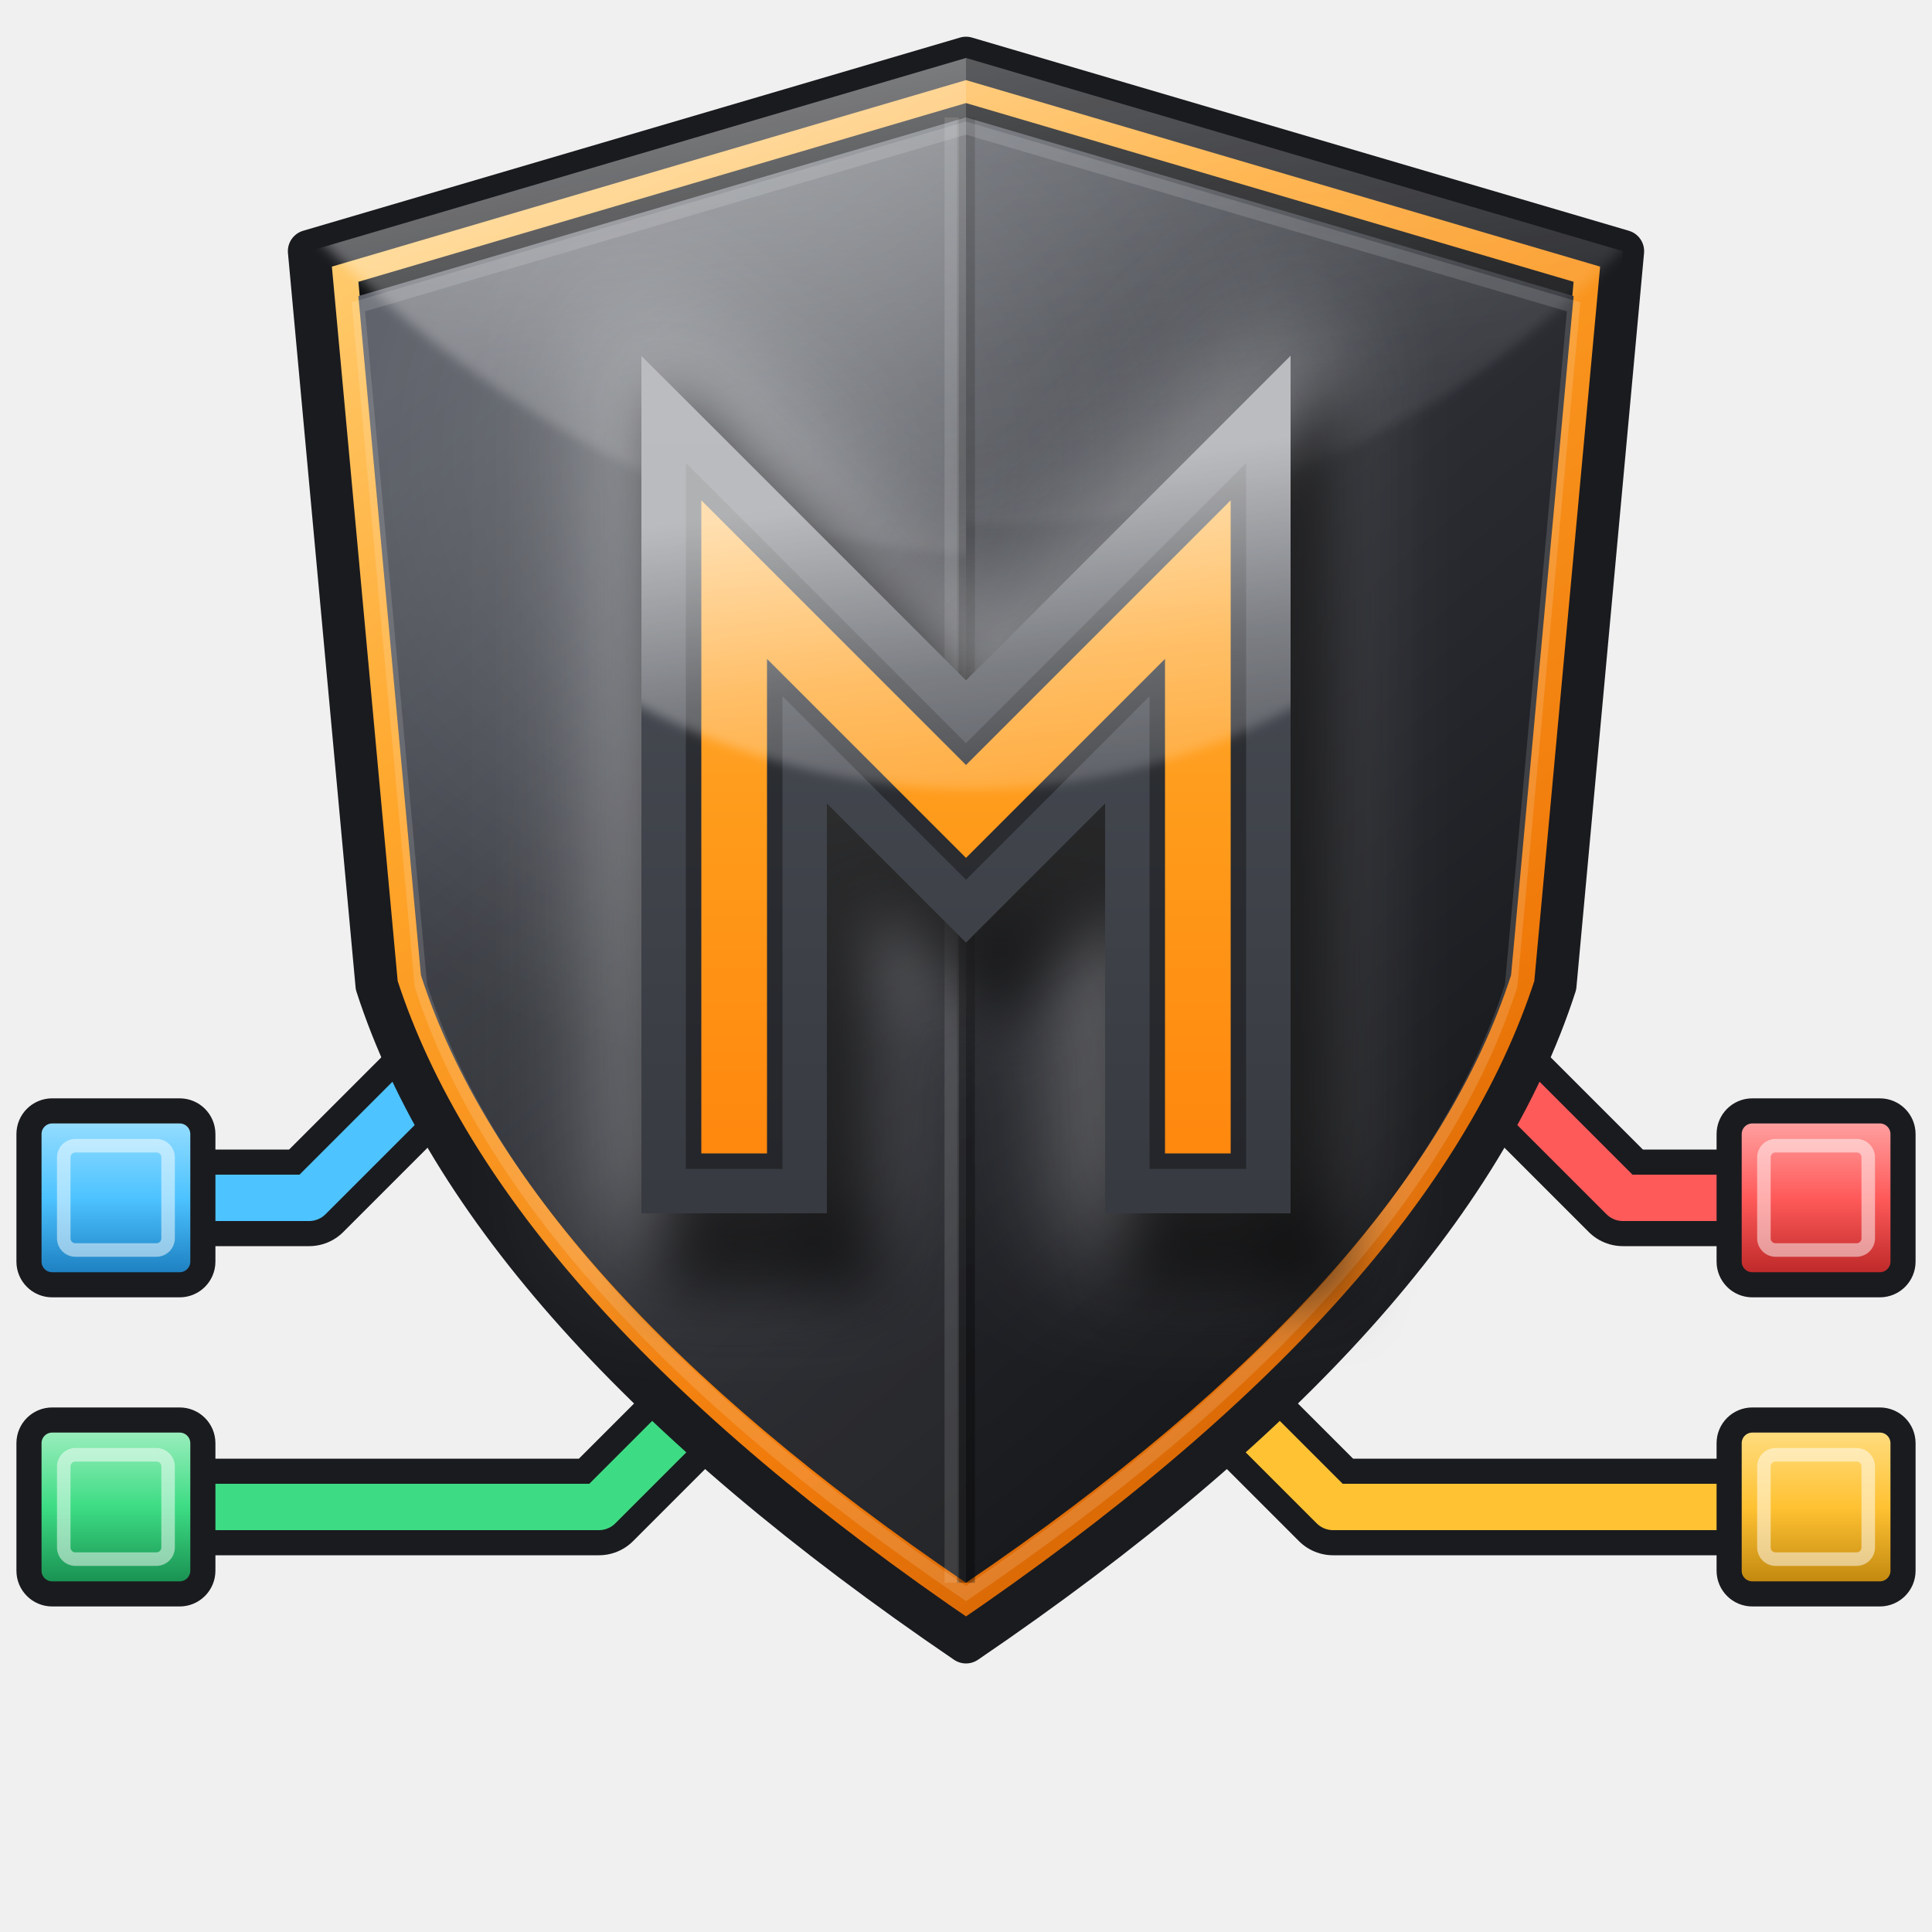
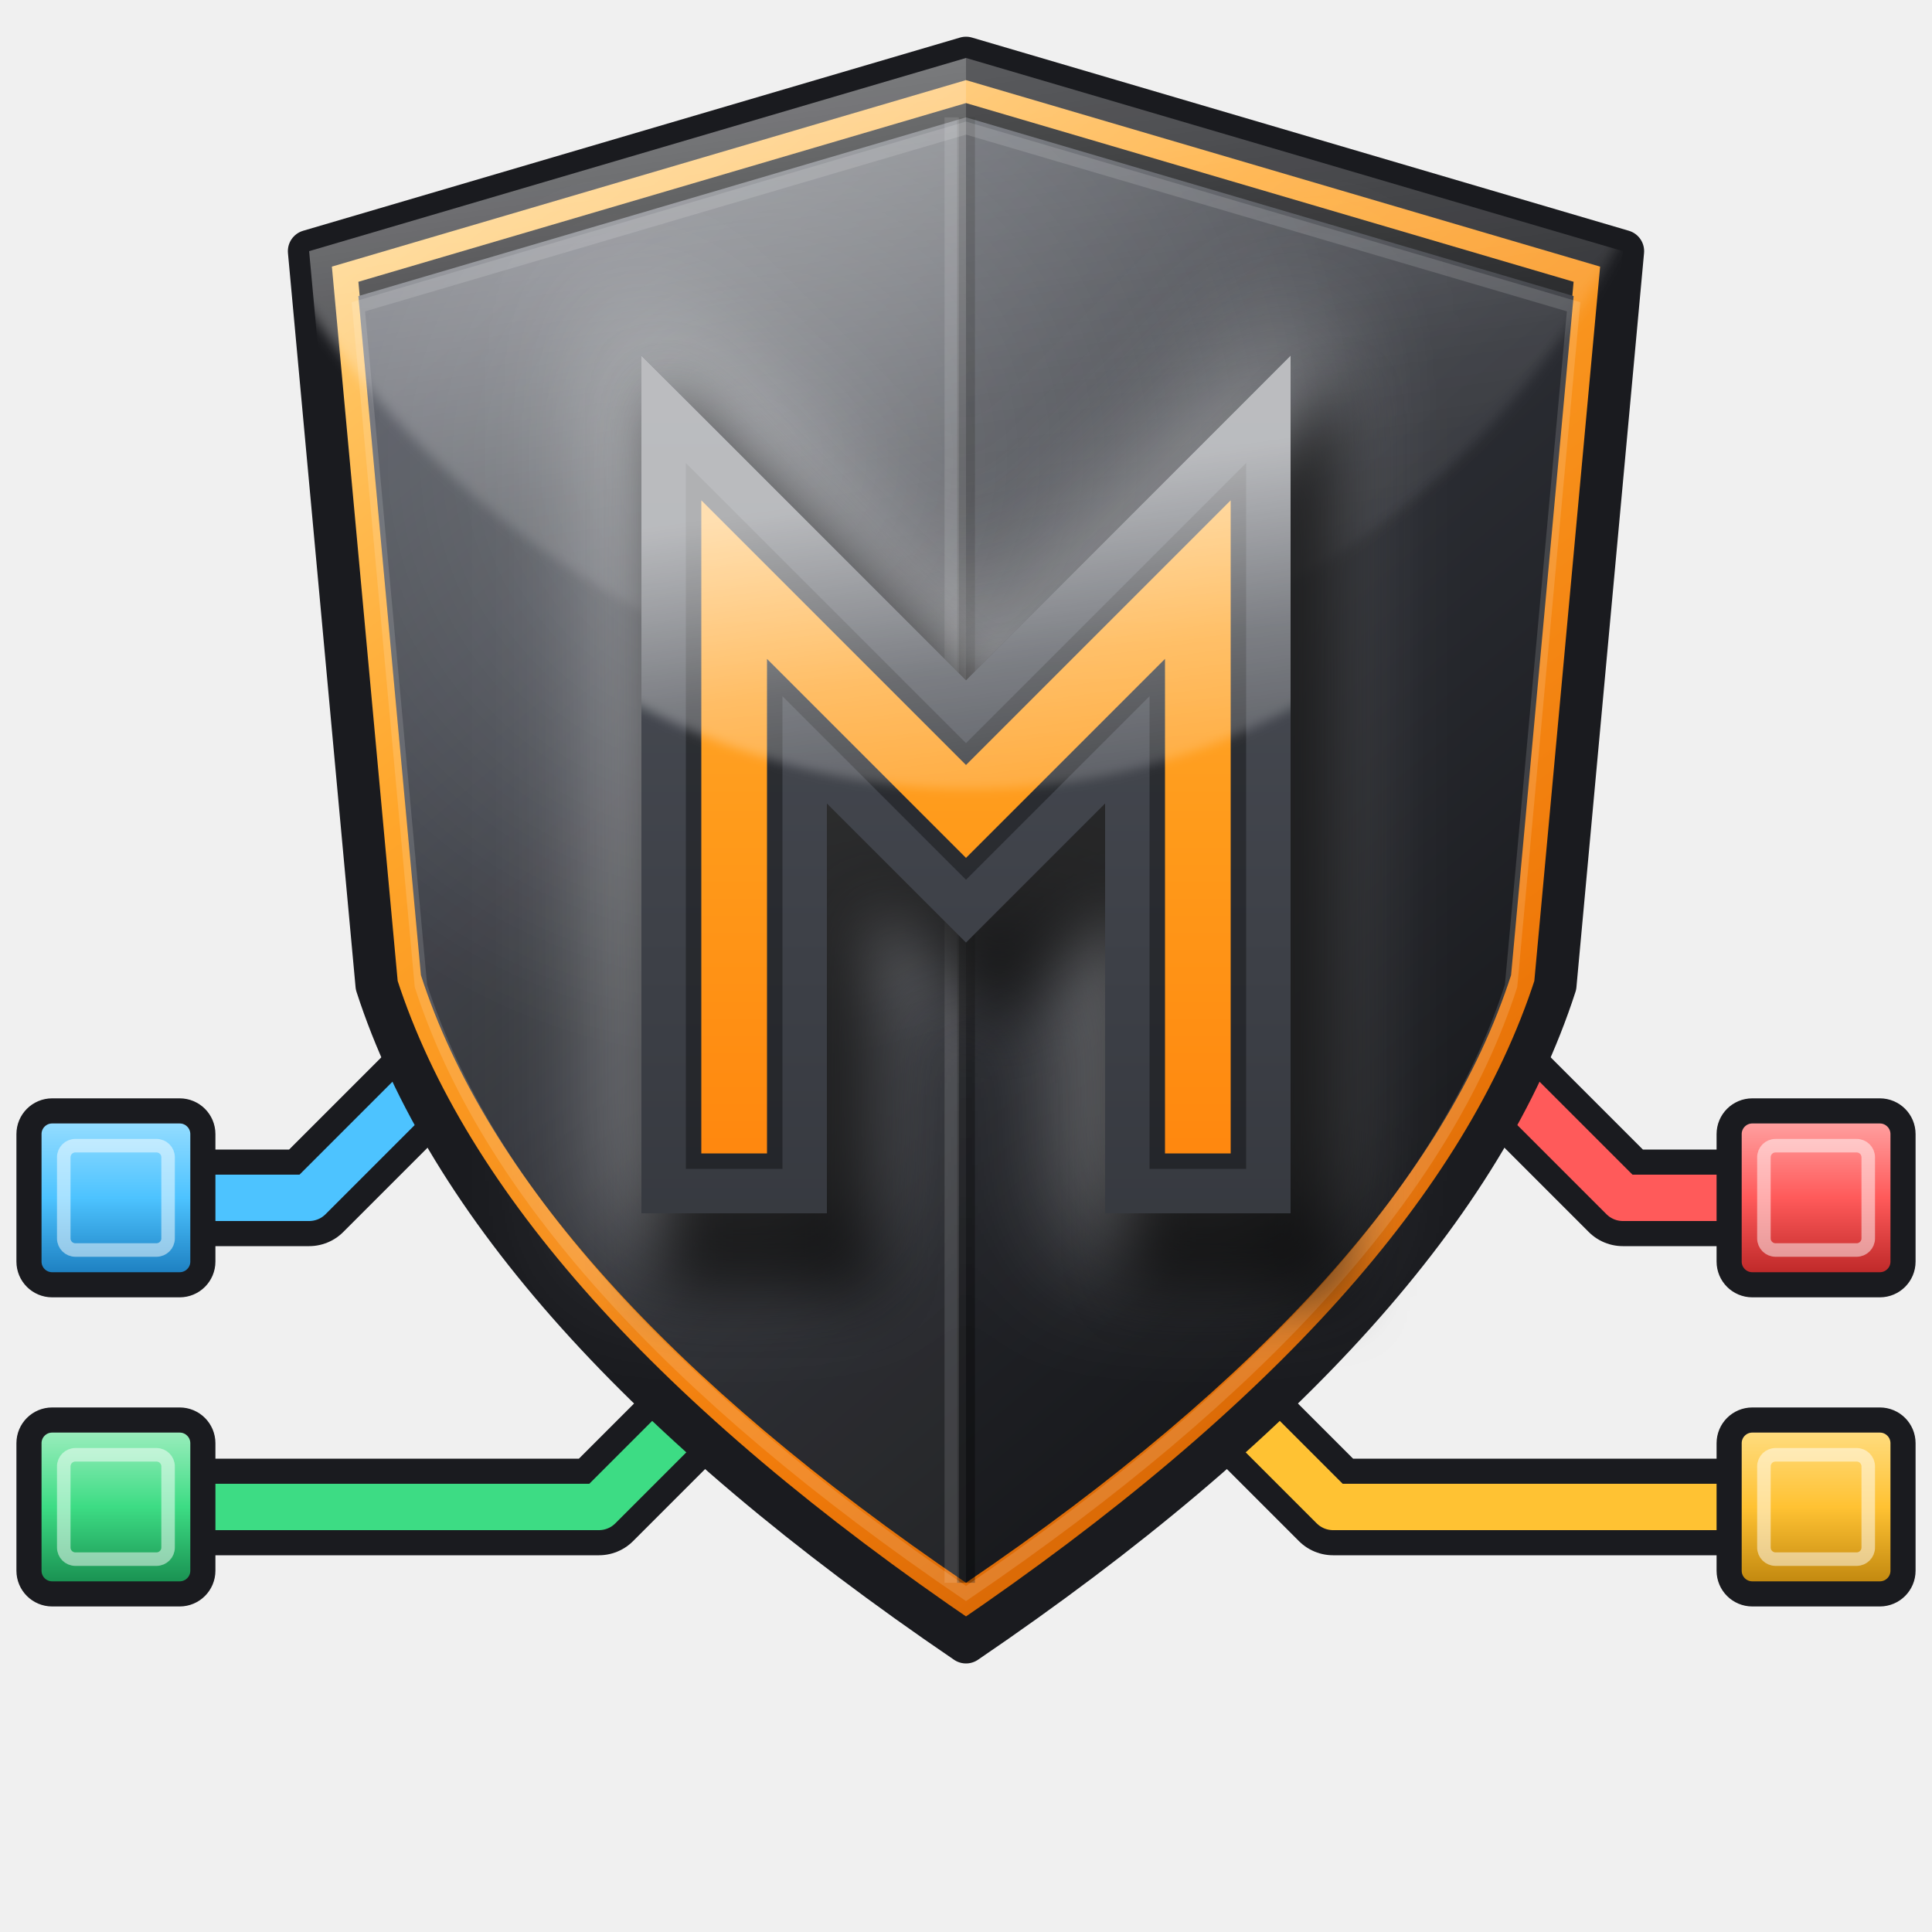
<svg xmlns="http://www.w3.org/2000/svg" viewBox="0 0 100 100" role="img" aria-label="MIRA">
  <defs>
    <path id="schild" d="M50 3L84 13L80.5 51Q75 68 50 85Q25 68 19.5 51L16 13Z" />
    <path id="feld" d="M50 12.2L76.6 20.2L74 48.5Q69.5 60.5 50 72.6Q30.5 60.5 26 48.5L23.4 20.2Z" />
    <linearGradient id="randmetall" x1="20" y1="5" x2="80" y2="85" gradientUnits="userSpaceOnUse">
      <stop offset="0" stop-color="#ffd27a" />
      <stop offset=".3" stop-color="#ffa62b" />
      <stop offset=".7" stop-color="#f07a0a" />
      <stop offset="1" stop-color="#b85000" />
    </linearGradient>
    <linearGradient id="feldmetall" x1="25" y1="12" x2="75" y2="72" gradientUnits="userSpaceOnUse">
      <stop offset="0" stop-color="#4a4e57" />
      <stop offset=".5" stop-color="#2a2c32" />
      <stop offset="1" stop-color="#16171a" />
    </linearGradient>
    <radialGradient id="licht" cx="38" cy="22" r="34" gradientUnits="userSpaceOnUse">
      <stop offset="0" stop-color="#fff" stop-opacity=".22" />
      <stop offset="1" stop-color="#fff" stop-opacity="0" />
    </radialGradient>
    <linearGradient id="links" x1="0" y1="6" x2="0" y2="78" gradientUnits="userSpaceOnUse">
      <stop offset="0" stop-color="#4a4e57" />
      <stop offset=".6" stop-color="#2e3036" />
      <stop offset="1" stop-color="#1f2125" />
    </linearGradient>
    <linearGradient id="rechts" x1="0" y1="6" x2="0" y2="78" gradientUnits="userSpaceOnUse">
      <stop offset="0" stop-color="#33363d" />
      <stop offset=".6" stop-color="#202226" />
      <stop offset="1" stop-color="#141518" />
    </linearGradient>
    <linearGradient id="orange" x1="0" y1="6" x2="0" y2="80" gradientUnits="userSpaceOnUse">
      <stop offset="0" stop-color="#ffc04d" />
      <stop offset=".5" stop-color="#ff9a1a" />
      <stop offset="1" stop-color="#ff7000" />
    </linearGradient>
    <linearGradient id="glanz" x1="0" y1="6" x2="0" y2="50" gradientUnits="userSpaceOnUse">
      <stop offset="0" stop-color="#fff" stop-opacity=".22" />
      <stop offset="1" stop-color="#fff" stop-opacity="0" />
    </linearGradient>
    <linearGradient id="anthrazit" x1="0" y1="0" x2="0" y2="100" gradientUnits="userSpaceOnUse">
      <stop offset="0" stop-color="#555962" />
      <stop offset="1" stop-color="#25272c" />
    </linearGradient>
    <path id="lMail" d="M10.5 62H16L27 51" />
    <path id="lIdent" d="M10.5 78H31L42 67" />
    <path id="lRout" d="M89.5 78H69L58 67" />
    <path id="lAcc" d="M89.5 62H84L73 51" />
    <g id="bahnen">
      <use href="#lMail" />
      <use href="#lIdent" />
      <use href="#lRout" />
      <use href="#lAcc" />
    </g>
    <linearGradient id="pMail" x1="0" y1="0" x2="0" y2="1">
      <stop offset="0" stop-color="#9fe0ff" />
      <stop offset=".5" stop-color="#4dc3ff" />
      <stop offset="1" stop-color="#1676b8" />
    </linearGradient>
    <linearGradient id="pIdent" x1="0" y1="0" x2="0" y2="1">
      <stop offset="0" stop-color="#a8f0c5" />
      <stop offset=".5" stop-color="#3ddc84" />
      <stop offset="1" stop-color="#14864a" />
    </linearGradient>
    <linearGradient id="pRout" x1="0" y1="0" x2="0" y2="1">
      <stop offset="0" stop-color="#ffe08a" />
      <stop offset=".5" stop-color="#ffc233" />
      <stop offset="1" stop-color="#b9800a" />
    </linearGradient>
    <linearGradient id="pAcc" x1="0" y1="0" x2="0" y2="1">
      <stop offset="0" stop-color="#ffaaaa" />
      <stop offset=".5" stop-color="#ff5a5a" />
      <stop offset="1" stop-color="#b52222" />
    </linearGradient>
    <path id="m" d="M38 58V30L50 42L62 30V58" fill="none" stroke-linecap="square" stroke-linejoin="miter" stroke-miterlimit="10" />
    <filter id="mschein" filterUnits="userSpaceOnUse" x="0" y="0" width="100" height="100">
      <feGaussianBlur stdDeviation="3.2" />
    </filter>
    <filter id="mschatten" filterUnits="userSpaceOnUse" x="0" y="0" width="100" height="100">
      <feGaussianBlur stdDeviation="1.6" />
    </filter>
    <mask id="sform" maskUnits="userSpaceOnUse" x="0" y="0" width="100" height="100">
      <use href="#schild" fill="#fff" />
    </mask>
    <clipPath id="slinks">
      <rect x="0" y="0" width="50" height="100" />
    </clipPath>
    <clipPath id="srechts">
      <rect x="50" y="0" width="50" height="100" />
    </clipPath>
-     <linearGradient id="sspiegel" x1="0" y1="3" x2="0" y2="31" gradientUnits="userSpaceOnUse">
+     <linearGradient id="sspiegel" x1="0" y1="3" x2="0" y2="36" gradientUnits="userSpaceOnUse">
      <stop offset="0" stop-color="#fff" stop-opacity=".42" />
      <stop offset=".6" stop-color="#fff" stop-opacity=".16" />
      <stop offset="1" stop-color="#fff" stop-opacity=".06" />
    </linearGradient>
    <mask id="mform" maskUnits="userSpaceOnUse" x="0" y="0" width="100" height="100">
      <use href="#m" stroke="#fff" stroke-width="9.6" />
    </mask>
    <linearGradient id="mspiegel" x1="0" y1="25" x2="0" y2="42" gradientUnits="userSpaceOnUse">
      <stop offset="0" stop-color="#fff" stop-opacity=".62" />
      <stop offset=".55" stop-color="#fff" stop-opacity=".3" />
      <stop offset="1" stop-color="#fff" stop-opacity=".14" />
    </linearGradient>
    <filter id="mbogenweich" filterUnits="userSpaceOnUse" x="-20" y="-80" width="140" height="140">
      <feGaussianBlur stdDeviation=".3" />
    </filter>
    <mask id="mkern" maskUnits="userSpaceOnUse" x="0" y="0" width="100" height="100">
      <use href="#m" stroke="#fff" stroke-width="3.4" />
    </mask>
  </defs>
  <g fill="none" stroke-linejoin="round" stroke-linecap="butt">
    <use href="#bahnen" stroke="#1a1b1f" stroke-width="5" />
    <use href="#lMail" stroke="#4dc3ff" stroke-width="2.4" />
    <use href="#lIdent" stroke="#3ddc84" stroke-width="2.4" />
    <use href="#lRout" stroke="#ffc233" stroke-width="2.4" />
    <use href="#lAcc" stroke="#ff5a5a" stroke-width="2.4" />
  </g>
  <use href="#schild" fill="url(#randmetall)" stroke="#1a1b1f" stroke-width="2.2" stroke-linejoin="round" />
  <g transform="translate(50 44) scale(.925) translate(-50 -44)">
    <use href="#schild" fill="#0d0e10" transform="translate(0 -.8)" />
    <use href="#schild" fill="url(#feldmetall)" />
    <path d="M50 3V85" stroke="#000" stroke-opacity=".35" stroke-width="1" />
    <path d="M50 3V85" stroke="#fff" stroke-opacity=".12" stroke-width=".8" transform="translate(-.8 0)" />
    <path d="M50 3L16 13L19.5 51Q25 68 50 85Z" fill="#fff" fill-opacity=".05" />
    <use href="#schild" fill="url(#licht)" />
    <use href="#schild" fill="none" stroke="#fff" stroke-opacity=".14" stroke-width=".7" transform="translate(0 .6)" />
  </g>
  <g mask="url(#sform)">
    <g clip-path="url(#slinks)">
-       <ellipse cx="48" cy="-42" rx="54" ry="71" transform="rotate(-8 48 -42)" fill="url(#sspiegel)" filter="url(#mbogenweich)" />
+       <ellipse cx="48" cy="-15" rx="42" ry="51" transform="rotate(-8 48 -15)" fill="url(#sspiegel)" filter="url(#mbogenweich)" />
    </g>
    <g clip-path="url(#srechts)" opacity=".7">
-       <ellipse cx="48" cy="-42" rx="54" ry="71" transform="translate(0 -1.6) rotate(-8 48 -42)" fill="url(#sspiegel)" filter="url(#mbogenweich)" />
+       <ellipse cx="48" cy="-15" rx="42" ry="51" transform="translate(0 -1.6) rotate(-8 48 -15)" fill="url(#sspiegel)" filter="url(#mbogenweich)" />
    </g>
  </g>
  <use href="#m" stroke="#fff" stroke-width="13" opacity=".4" filter="url(#mschein)" />
  <use href="#m" stroke="#000" stroke-width="11.4" opacity=".7" transform="translate(1.8 3.4)" filter="url(#mschatten)" />
  <use href="#m" stroke="url(#anthrazit)" stroke-width="9.6" />
  <use href="#m" stroke="#000" stroke-opacity=".35" stroke-width="5" />
  <g mask="url(#mkern)">
    <use href="#m" stroke="#b54a00" stroke-width="4.4" />
    <use href="#m" stroke="url(#orange)" stroke-width="4.4" transform="translate(0 .45)" />
  </g>
  <g mask="url(#mform)">
    <ellipse cx="48" cy="-10" rx="42" ry="51" transform="rotate(-8 48 -10)" fill="url(#mspiegel)" filter="url(#mbogenweich)" />
  </g>
  <g stroke="#1a1b1f" stroke-width="1.3">
    <rect x="1.5" y="57.5" width="9" height="9" rx="1.2" fill="url(#pMail)" />
    <rect x="1.5" y="73.5" width="9" height="9" rx="1.2" fill="url(#pIdent)" />
    <rect x="89.5" y="73.5" width="9" height="9" rx="1.2" fill="url(#pRout)" />
    <rect x="89.5" y="57.5" width="9" height="9" rx="1.2" fill="url(#pAcc)" />
  </g>
  <g fill="none" stroke="#fff" stroke-opacity=".5" stroke-width=".7">
    <rect x="3.3" y="59.3" width="5.4" height="5.4" rx=".6" />
    <rect x="3.3" y="75.3" width="5.4" height="5.4" rx=".6" />
    <rect x="91.3" y="75.3" width="5.4" height="5.4" rx=".6" />
    <rect x="91.3" y="59.3" width="5.4" height="5.4" rx=".6" />
  </g>
</svg>
